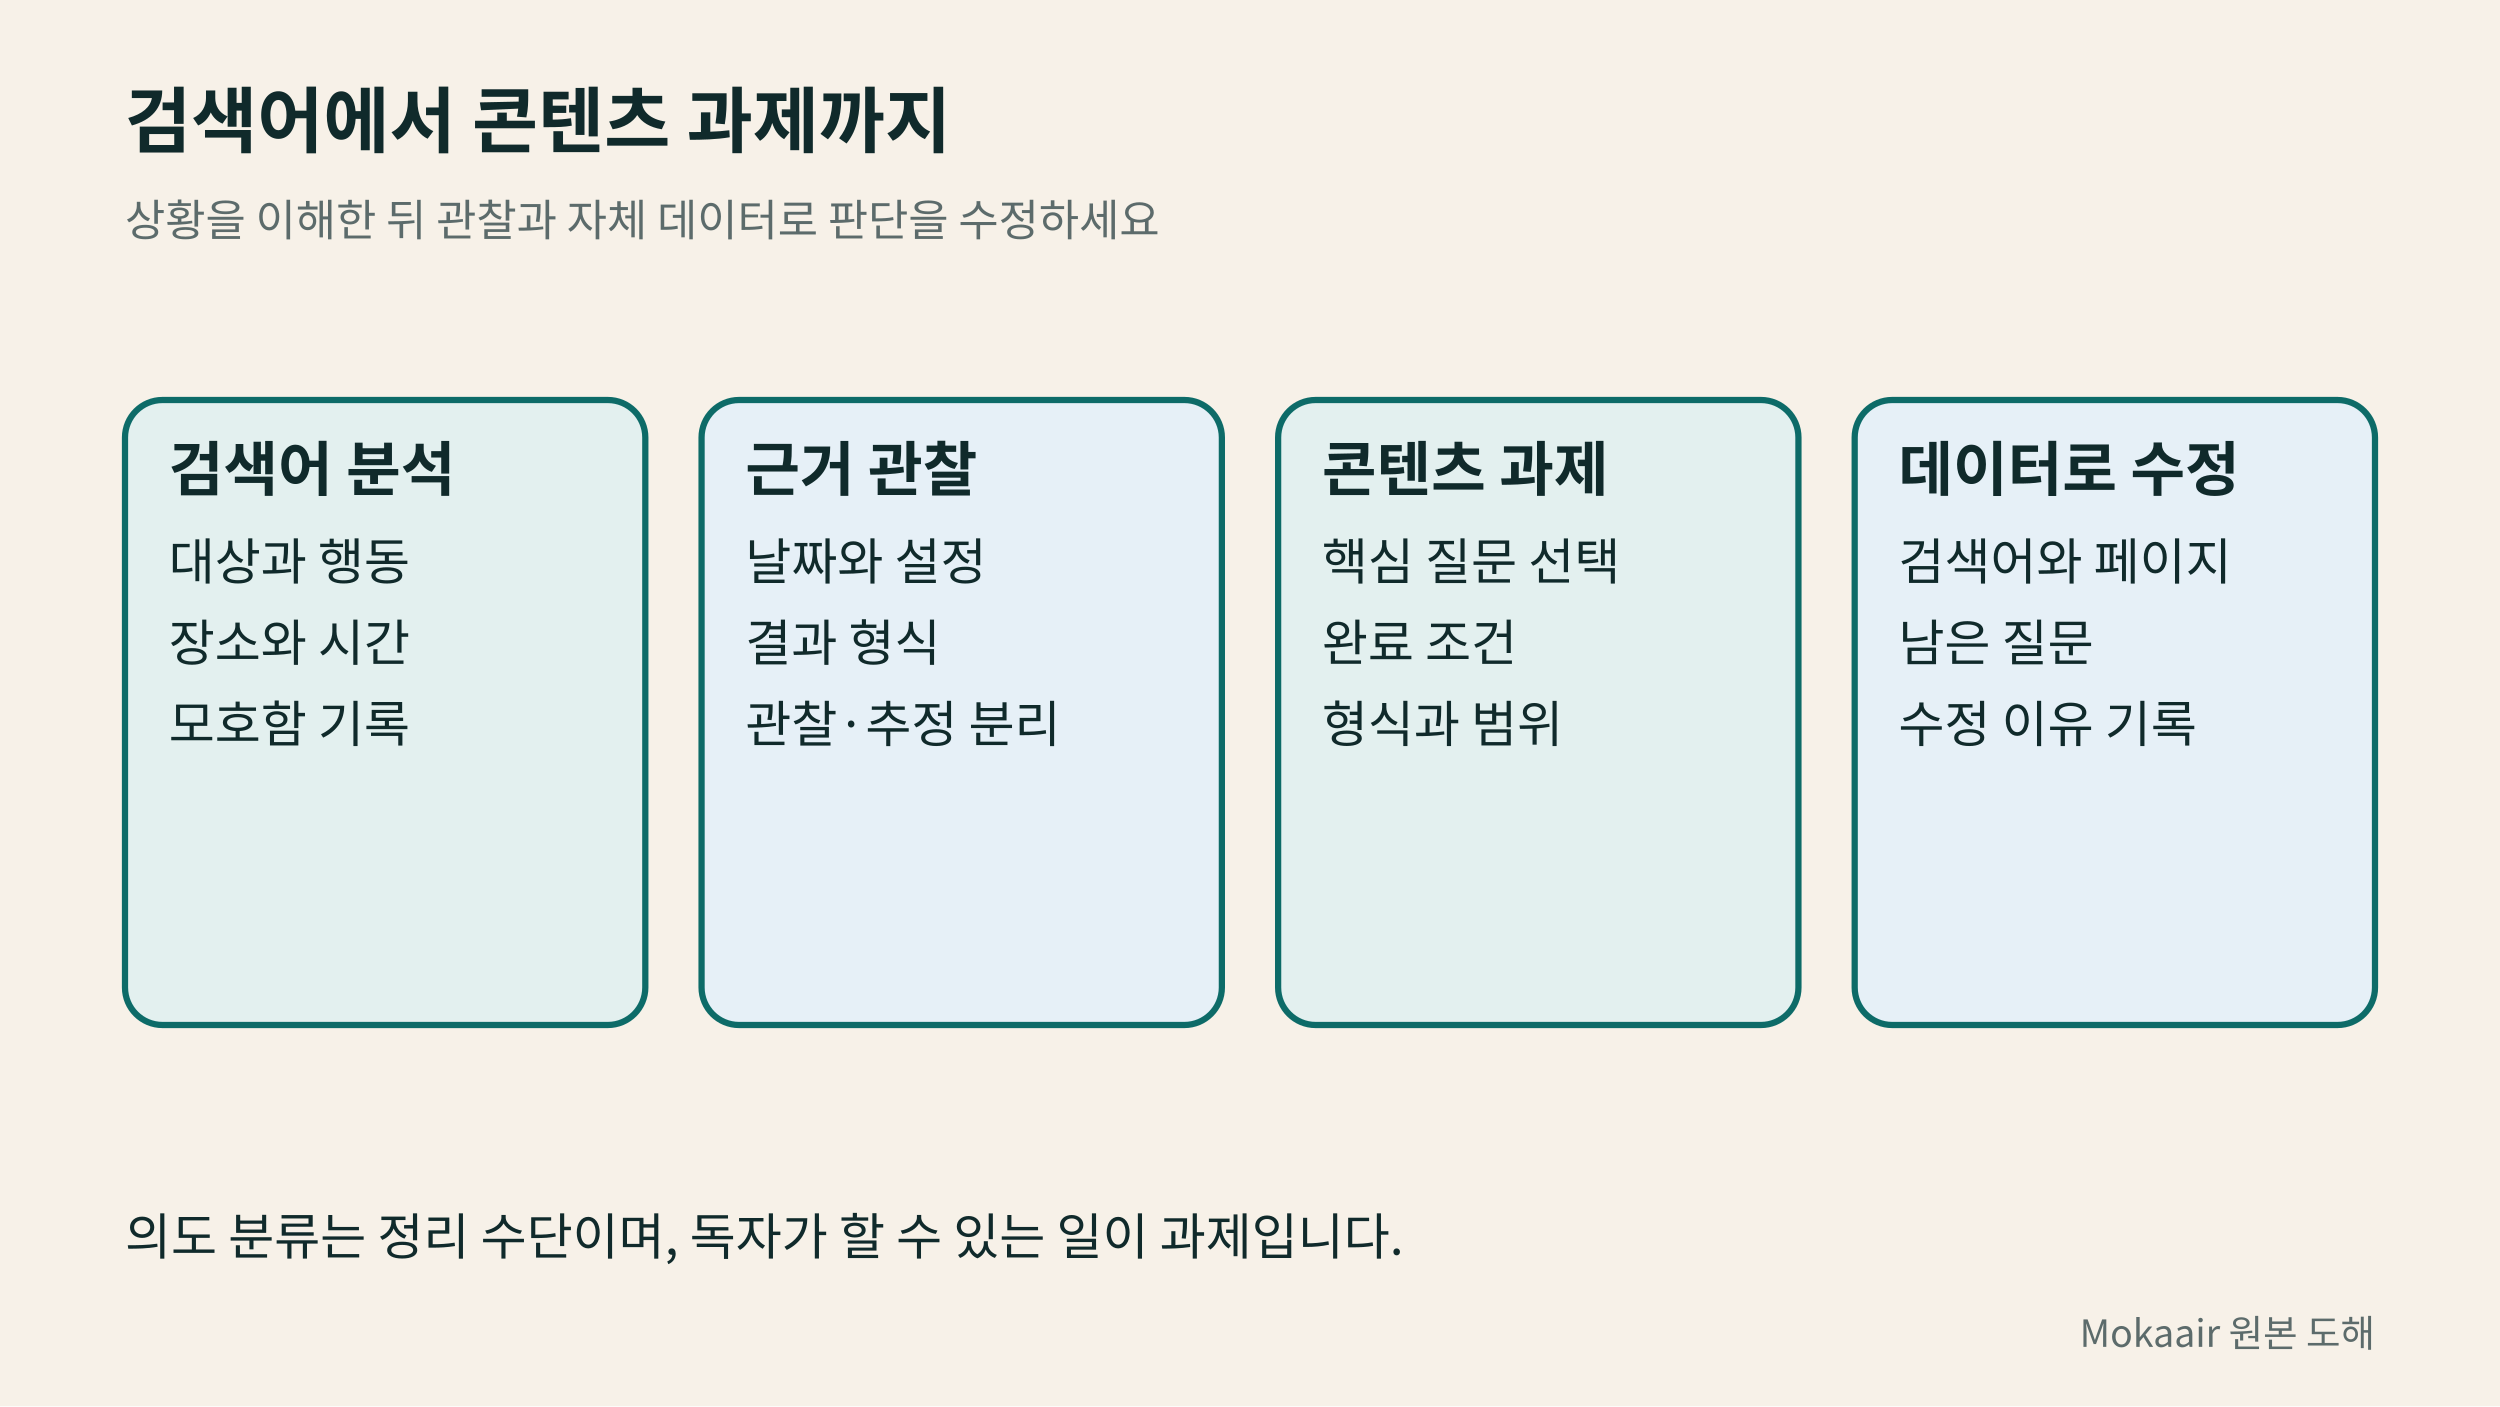
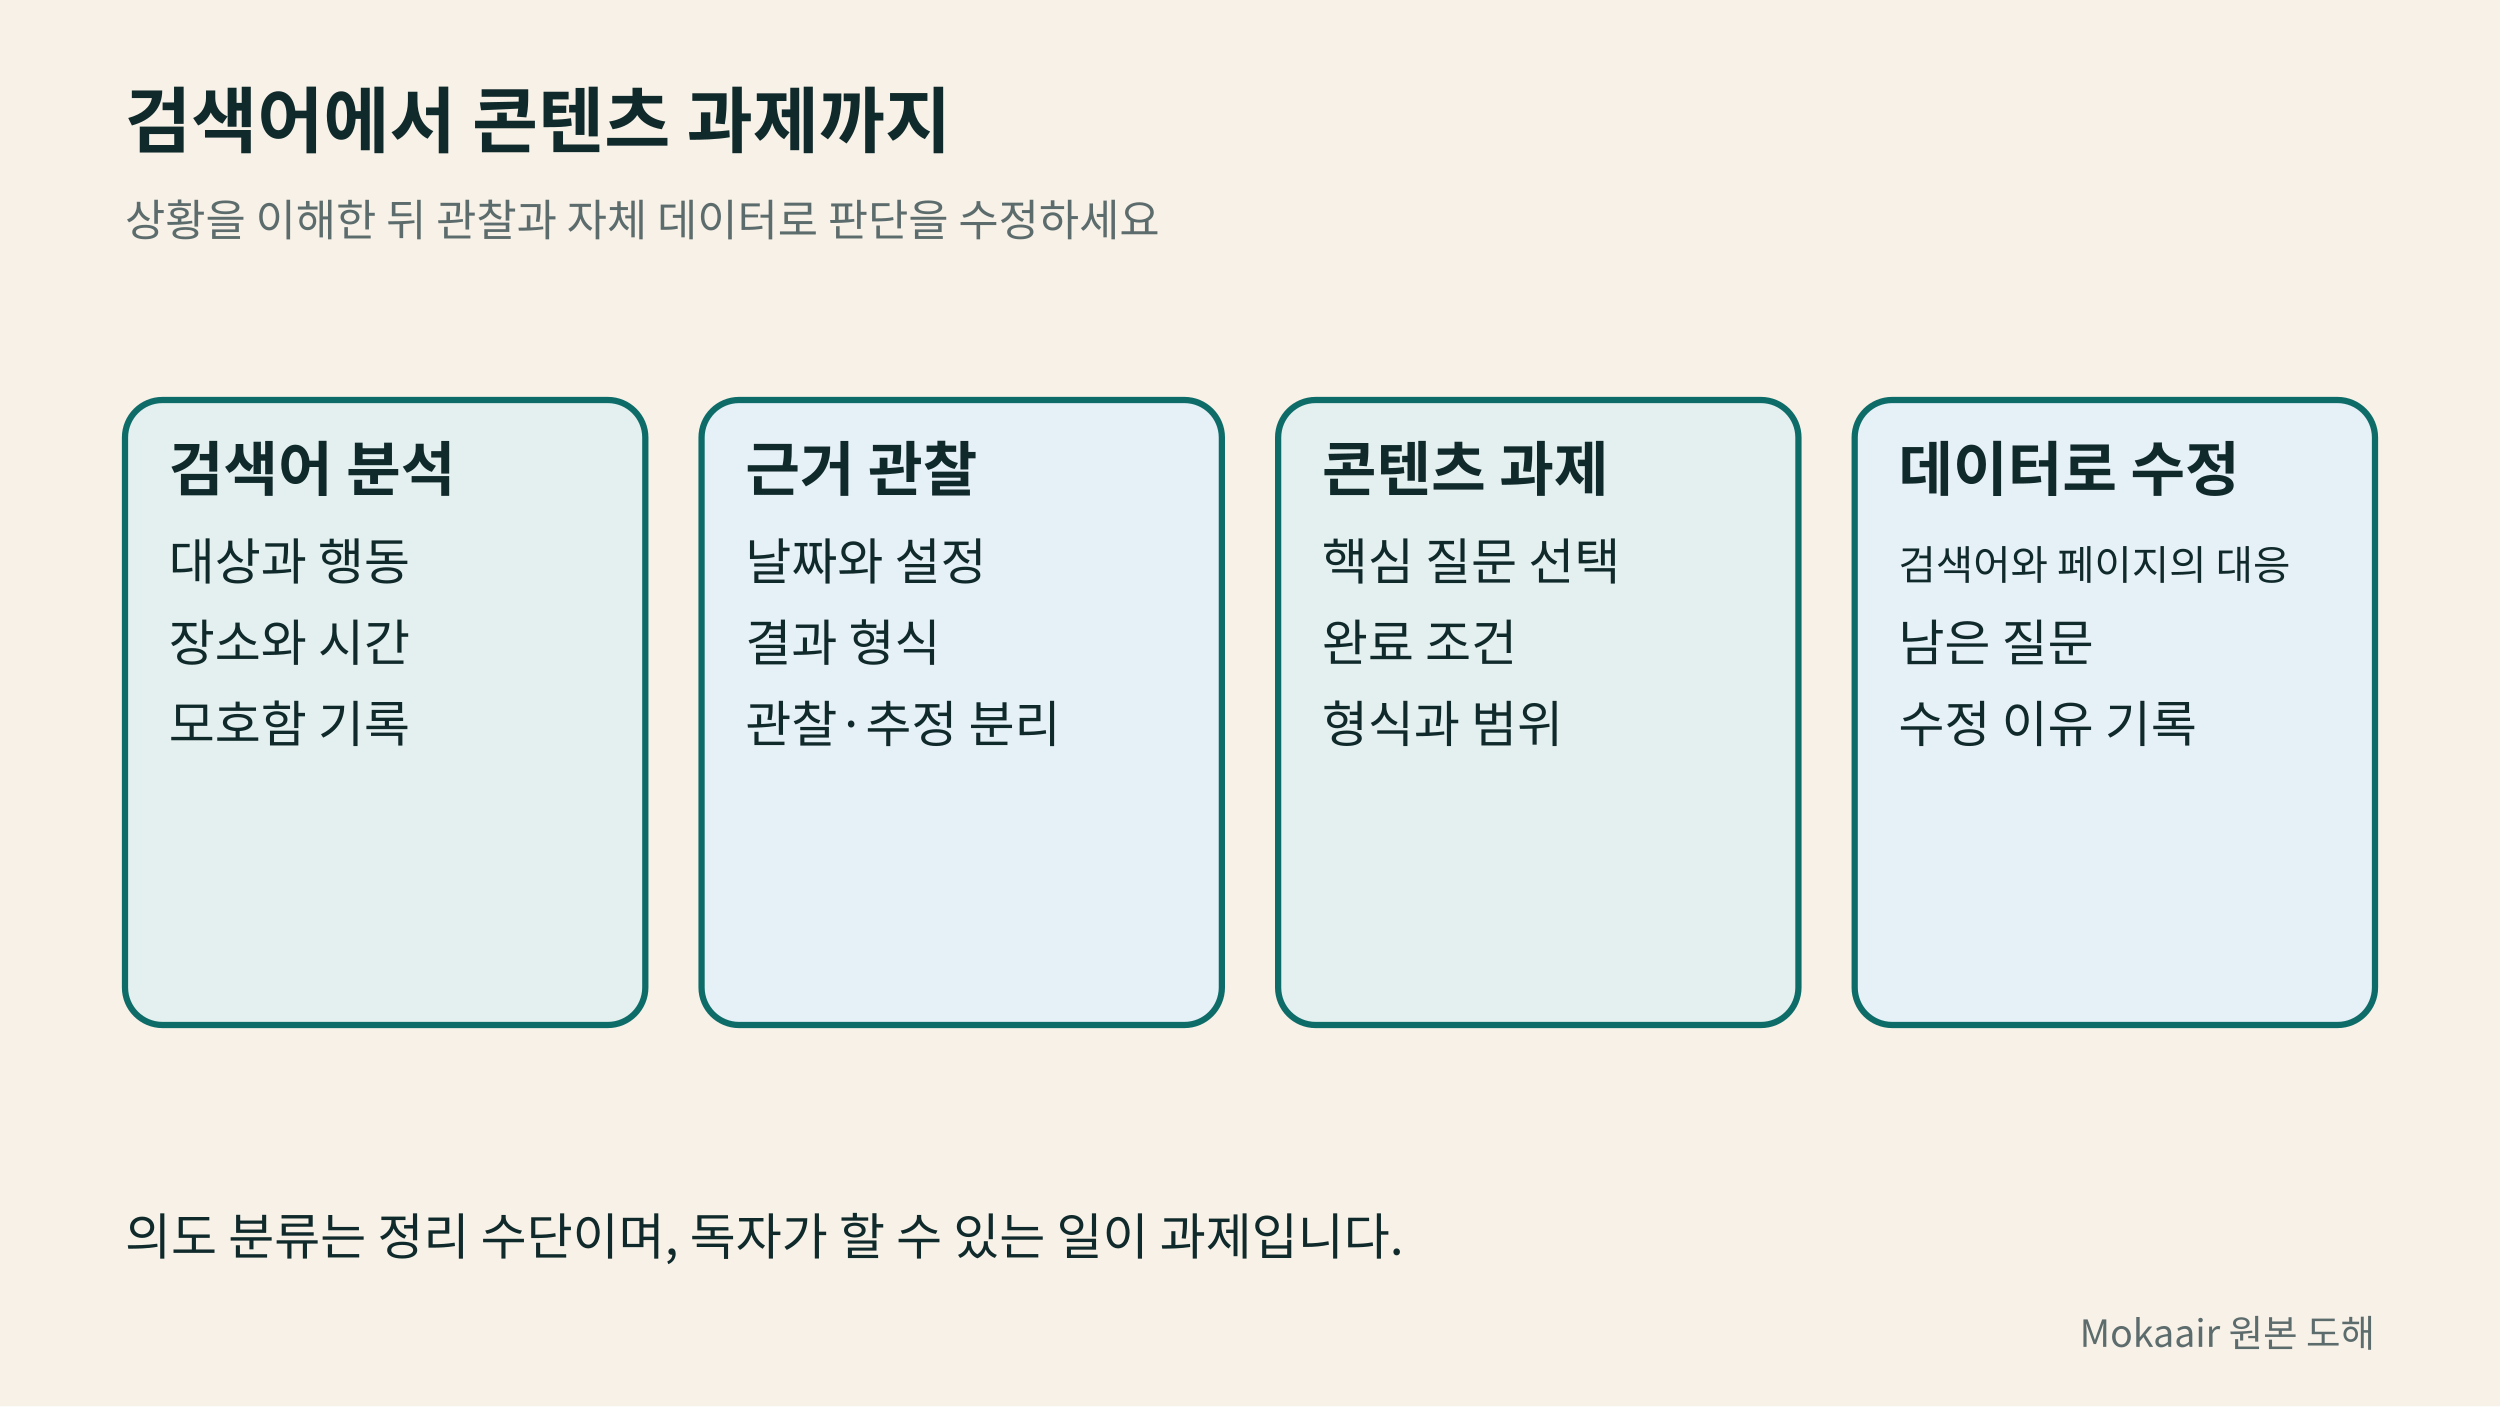
<svg xmlns="http://www.w3.org/2000/svg" viewBox="0 0 1600 900" width="1600" height="900" role="img" aria-labelledby="title desc" font-family="'Malgun Gothic','Noto Sans CJK KR',sans-serif">
  <rect width="1600" height="900" fill="#F7F1E8" />
  <text x="80" y="94" font-size="46" fill="#102A2B" text-anchor="start" font-weight="bold">검색어에서 콘텐츠 과제까지</text>
  <text x="80" y="151" font-size="28" fill="#5C6B6B" text-anchor="start" font-weight="normal">상황을 이해한 뒤 관찰과 자체 데이터로 판단을 수정하세요</text>
  <rect x="80.0" y="256" width="333.0" height="400" rx="24" fill="#E3F0EF" stroke="#0D6B68" stroke-width="4" />
  <text x="108.0" y="314" font-size="38" fill="#102A2B" text-anchor="start" font-weight="bold">검색어 분석</text>
  <text x="108.0" y="371" font-size="32" fill="#102A2B" text-anchor="start" font-weight="normal">대상과 행동</text>
  <text x="108.0" y="423" font-size="32" fill="#102A2B" text-anchor="start" font-weight="normal">장소와 시간</text>
  <text x="108.0" y="475" font-size="32" fill="#102A2B" text-anchor="start" font-weight="normal">모호함 기록</text>
  <rect x="449.0" y="256" width="333.0" height="400" rx="24" fill="#E6F0F7" stroke="#0D6B68" stroke-width="4" />
  <text x="477.0" y="314" font-size="38" fill="#102A2B" text-anchor="start" font-weight="bold">근거 관찰</text>
  <text x="477.0" y="371" font-size="32" fill="#102A2B" text-anchor="start" font-weight="normal">날짜와 설정</text>
  <text x="477.0" y="423" font-size="32" fill="#102A2B" text-anchor="start" font-weight="normal">결과 형식</text>
  <text x="477.0" y="475" font-size="32" fill="#102A2B" text-anchor="start" font-weight="normal">관찰·추정 분리</text>
  <rect x="818.0" y="256" width="333.0" height="400" rx="24" fill="#E3F0EF" stroke="#0D6B68" stroke-width="4" />
  <text x="846.0" y="314" font-size="38" fill="#102A2B" text-anchor="start" font-weight="bold">콘텐츠 과제</text>
  <text x="846.0" y="371" font-size="32" fill="#102A2B" text-anchor="start" font-weight="normal">핵심 질문 선택</text>
  <text x="846.0" y="423" font-size="32" fill="#102A2B" text-anchor="start" font-weight="normal">완료 조건</text>
  <text x="846.0" y="475" font-size="32" fill="#102A2B" text-anchor="start" font-weight="normal">형식과 범위</text>
  <rect x="1187.0" y="256" width="333.0" height="400" rx="24" fill="#E6F0F7" stroke="#0D6B68" stroke-width="4" />
  <text x="1215.0" y="314" font-size="38" fill="#102A2B" text-anchor="start" font-weight="bold">데이터로 수정</text>
-   <text x="1215.0" y="371" font-size="32" fill="#102A2B" text-anchor="start" font-weight="normal">검색어와 페이지</text>
+   <text x="1215.0" y="371" font-size="26" fill="#102A2B" text-anchor="start" font-weight="normal">검색어와 페이지의 대응</text>
  <text x="1215.0" y="423" font-size="32" fill="#102A2B" text-anchor="start" font-weight="normal">남은 질문</text>
  <text x="1215.0" y="475" font-size="32" fill="#102A2B" text-anchor="start" font-weight="normal">수정 이유 기록</text>
  <text x="80" y="803" font-size="32" fill="#102A2B" text-anchor="start" font-weight="normal">의도 분류는 정리 수단이며, 독자가 할 수 있는 일이 과제입니다.</text>
  <text x="1520" y="862" font-size="24" fill="#5C6B6B" text-anchor="end" font-weight="normal">Mokaair 원본 도해</text>
</svg>
